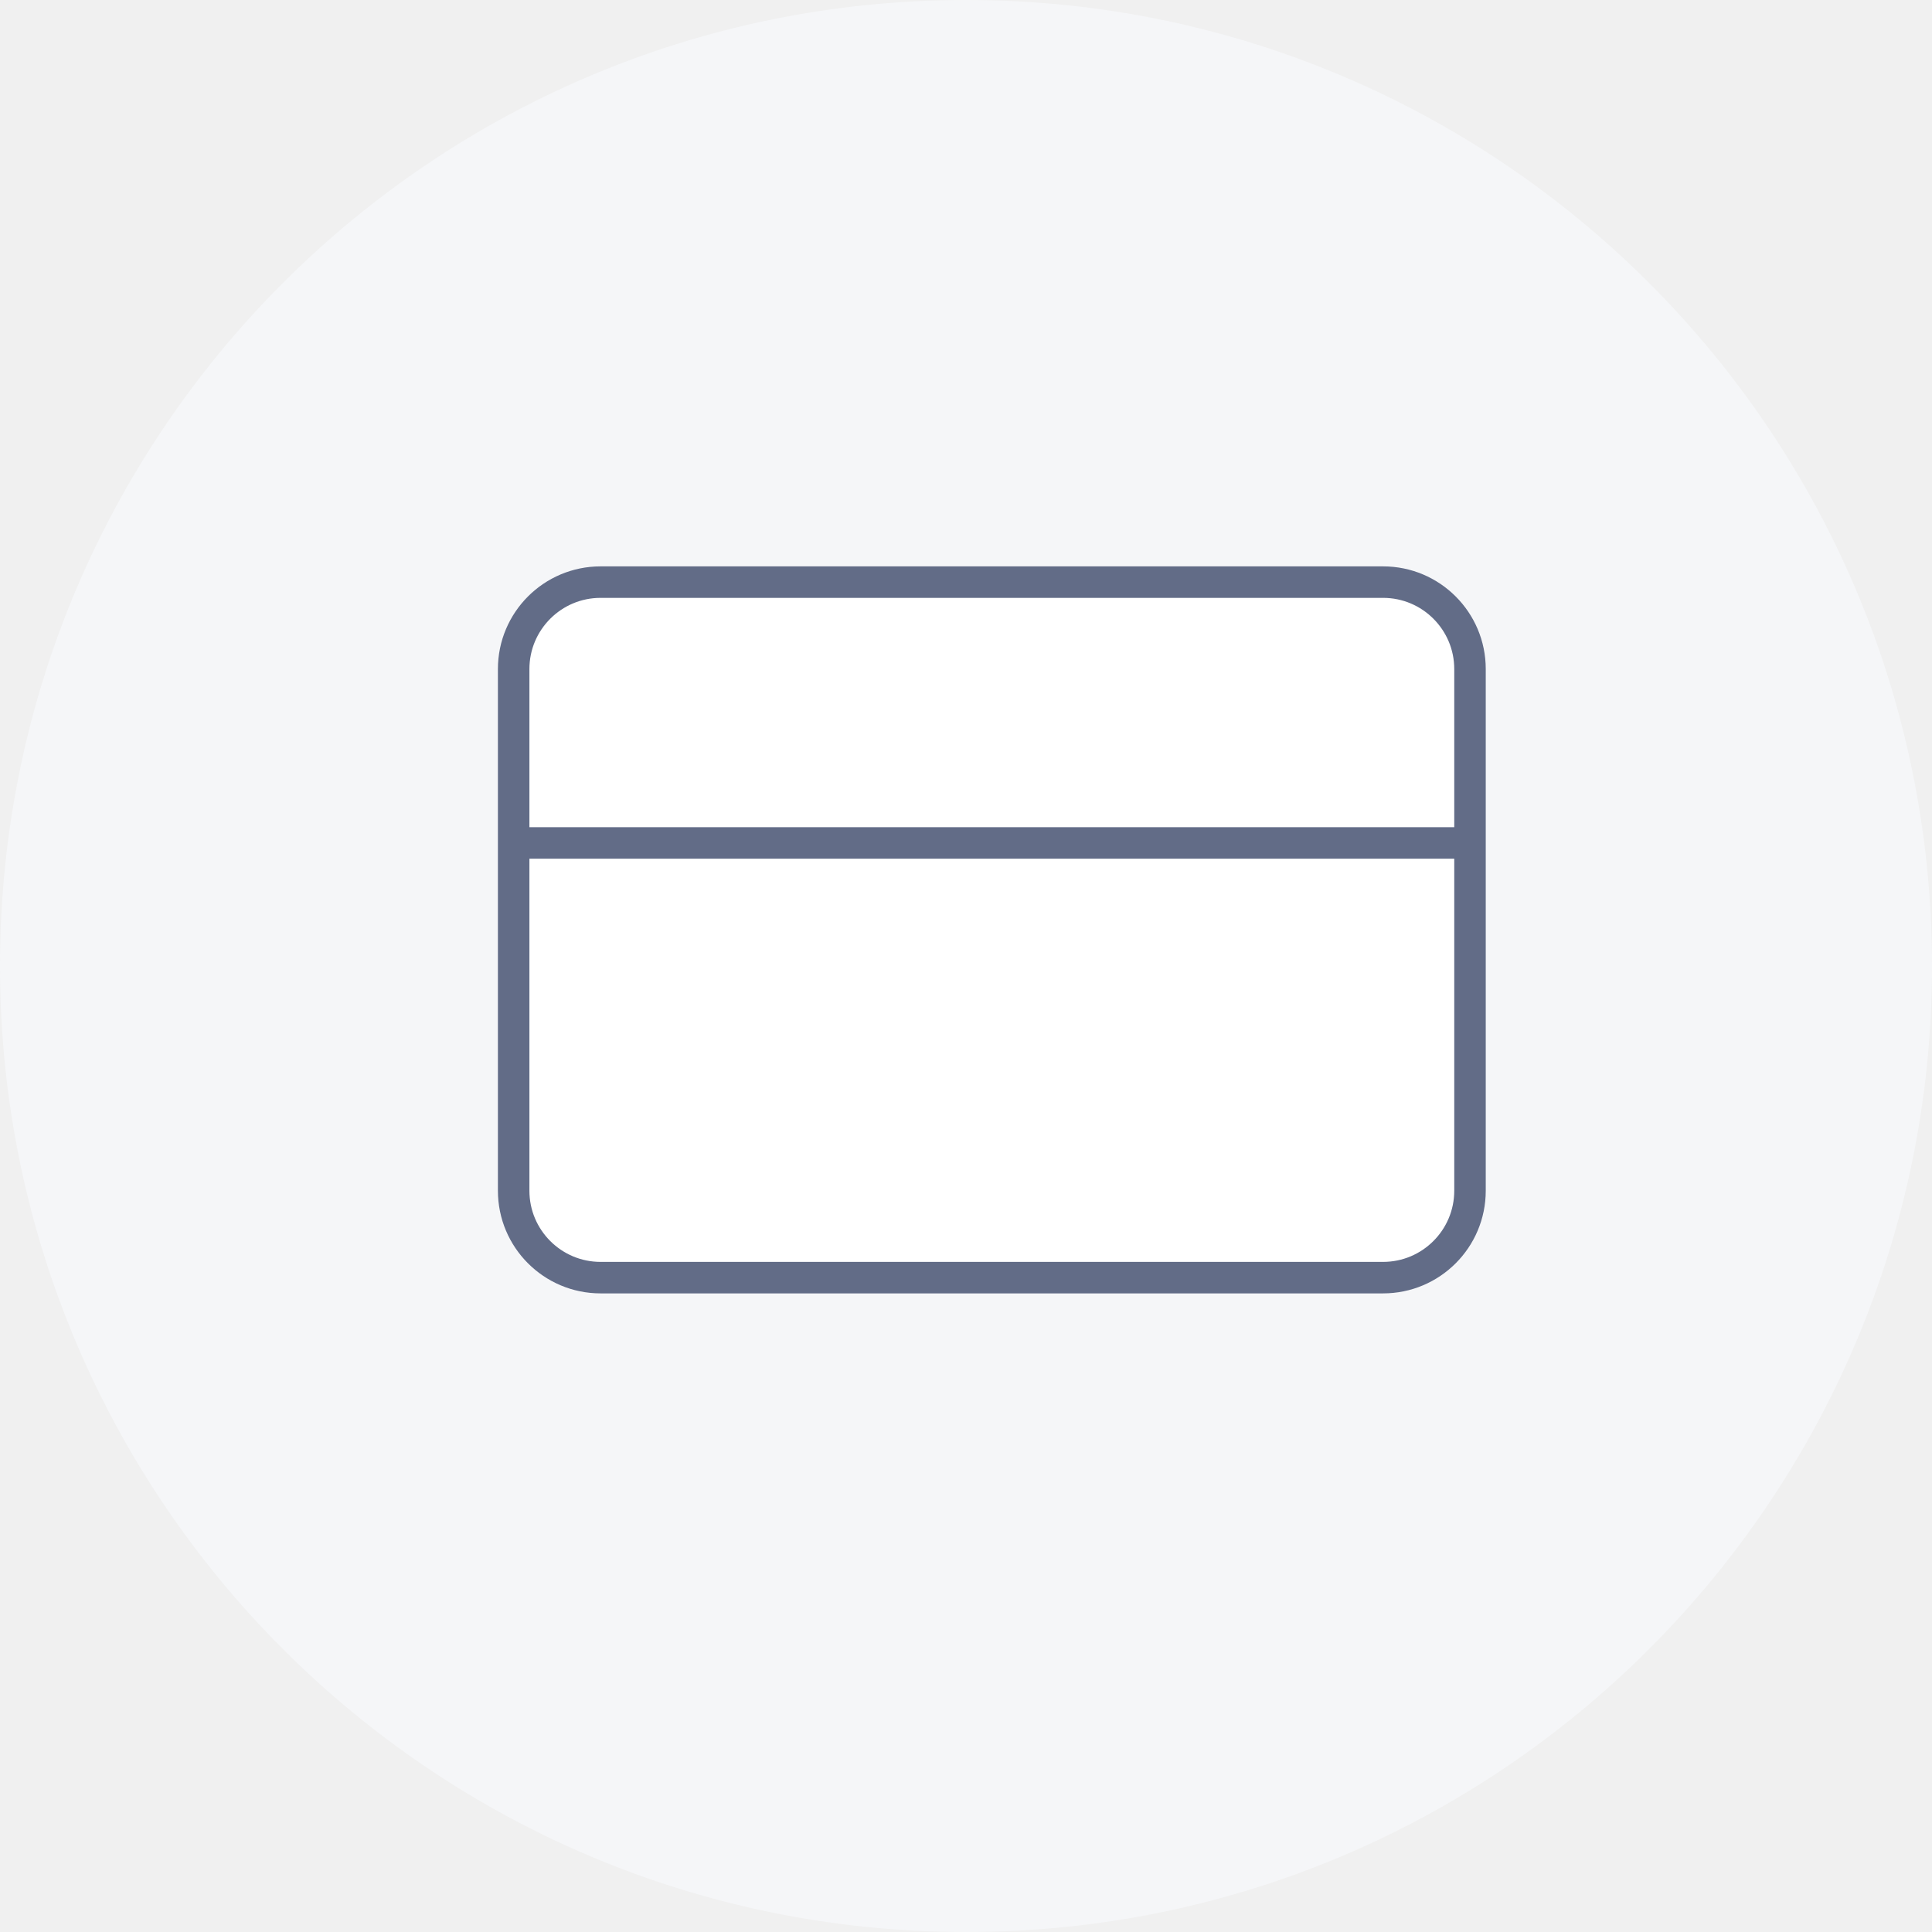
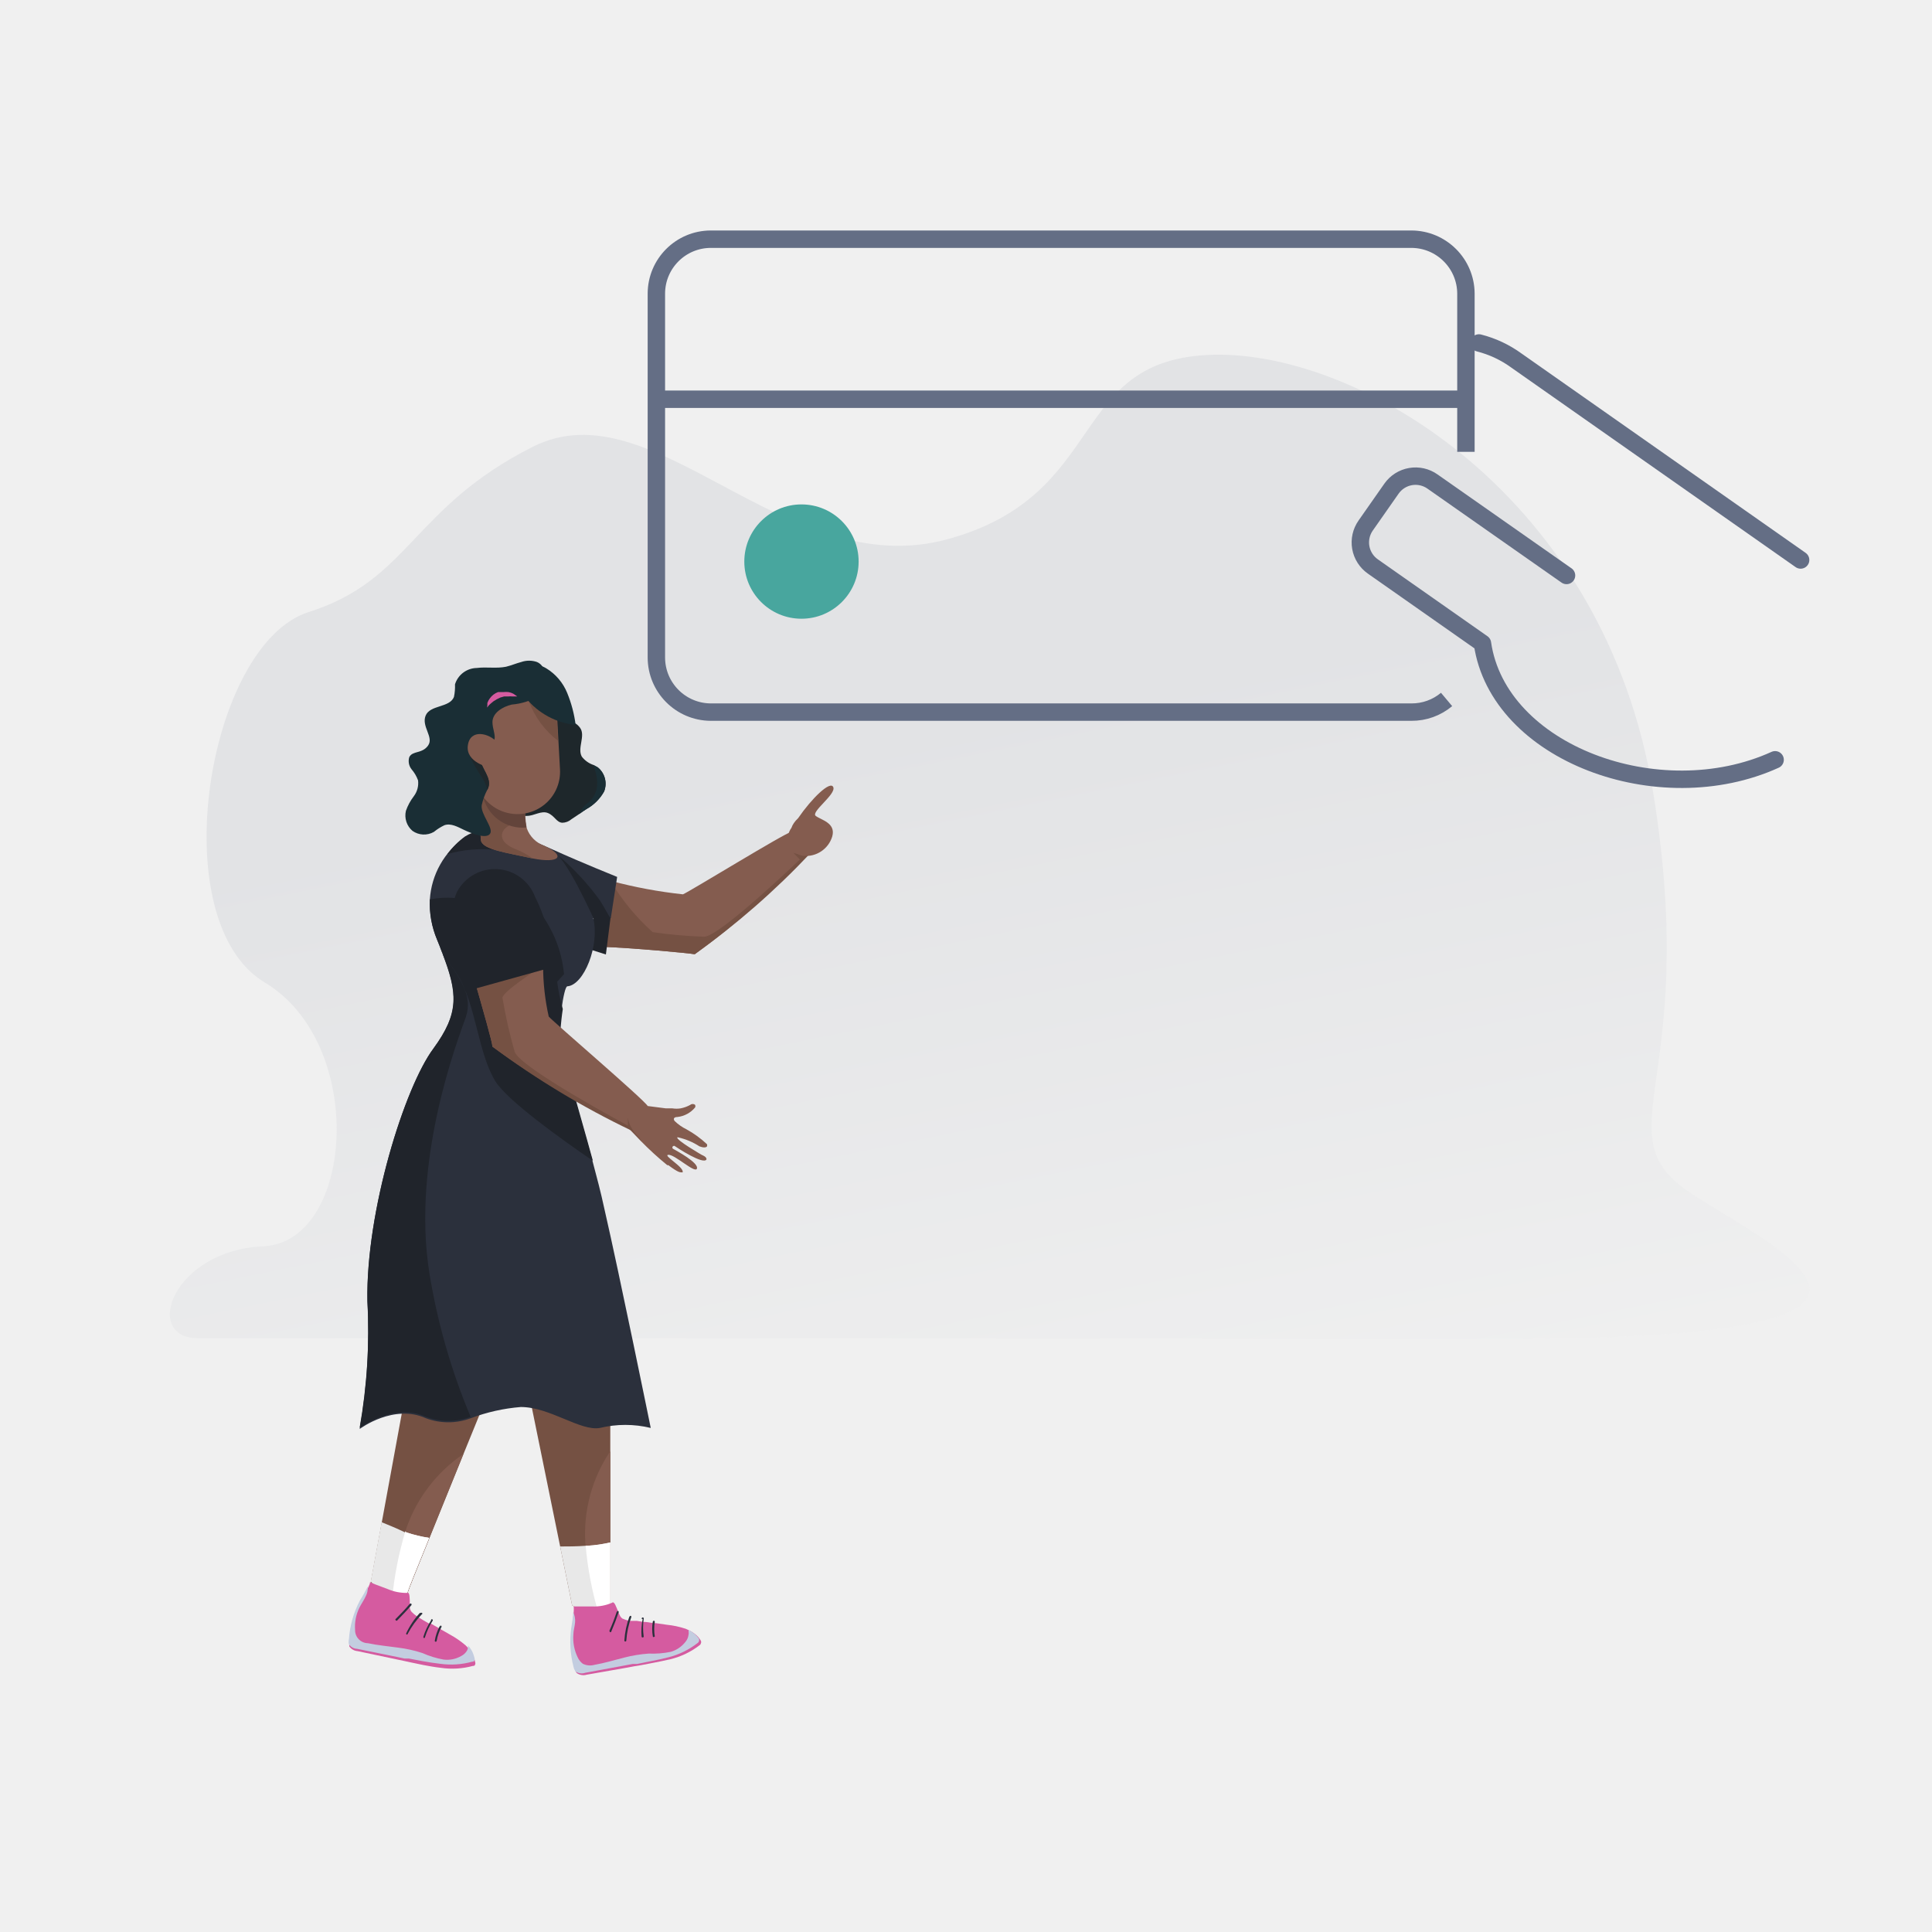
- <svg xmlns="http://www.w3.org/2000/svg" viewBox="0 0 92 92">
+ <svg xmlns="http://www.w3.org/2000/svg" id="Layer_1" data-name="Layer 1" width="38.75mm" height="38.75mm" viewBox="0 0 109.85 109.85">
  <defs>
-     <style>.cls-1{fill:#f5f6f8;}.cls-2{fill:#fff;stroke:#626c87;stroke-miterlimit:10;stroke-width:1.5px;}</style>
+     <linearGradient id="linear-gradient" x1="59.51" y1="89.99" x2="49.65" y2="41.47" gradientUnits="userSpaceOnUse">
+       <stop offset="0" stop-color="#fff" />
+       <stop offset="1" stop-color="#646e85" />
+     </linearGradient>
  </defs>
-   <g id="Lager_2" data-name="Lager 2">
-     <g id="Layer_3" data-name="Layer 3">
-       <circle class="cls-1" cx="46" cy="46" r="46" />
-       <rect class="cls-2" x="24.46" y="27.72" width="45.54" height="33.12" rx="4.14" />
-       <line class="cls-2" x1="24.46" y1="40.14" x2="70" y2="40.14" />
-     </g>
+   <g opacity="0.1">
+     <path d="M25.44,76.09H11.26c-3.19,0-1.45-5,3.71-5.23s5.92-11.5.08-15-3.27-19.23,2.5-21.06S23.4,28.88,30.3,25.4s14.3,7.79,23.57,5.26S60.64,20.36,69,20.17s22.26,8.06,25,24.91S90.84,64.5,96.38,68s15.34,8.12-10.66,8.12Z" fill="url(#linear-gradient)" />
  </g>
+   <path d="M39.51,54.25l-.06,0h0c-.21-.05-3.5-.36-5.31-.42l.28-1.68.33-2v-.06a27,27,0,0,0,4.08.76c.39-.16,5.78-3.48,6.18-3.56h0a3.94,3.94,0,0,1,1,1.13l0,.06A44.89,44.89,0,0,1,39.51,54.25Z" fill="#845c4f" />
+   <path d="M46.66,48.24l-.61.3a44.89,44.89,0,0,1-6.54,5.71l-.06,0h0c-.21-.05-3.5-.36-5.31-.42l.28-1.68.33-2A12.45,12.45,0,0,0,37.11,53a25.89,25.89,0,0,0,2.93.26c.87,0,5.44-4.39,5.44-4.39l-.37-.38a1.53,1.53,0,0,0,.59.09,2.06,2.06,0,0,0,.32-.07,1.05,1.05,0,0,0,.34-.14,1.48,1.48,0,0,1,.32-.11Z" fill="#755143" />
+   <path d="M45,47.07a1,1,0,0,0,.66,1.59,1.56,1.56,0,0,0,1.66-1.1c.22-.78-.65-.94-.94-1.17s1.16-1.22,1-1.63-1.24.65-2,1.76C45.18,46.71,45.06,46.89,45,47.07Z" fill="#845c4f" />
+   <path d="M29.53,46.14c-.53,0-.56.42-1.12.34s-1.25.12-1.79,0-.18-1.83.39-2.16S29.53,46.14,29.53,46.14Z" fill="#1e272b" />
+   <path d="M28.76,45.31a1.11,1.11,0,0,0,.36.82,1.07,1.07,0,0,0,.84.26c.41,0,.82-.32,1.2-.16s.48.53.81.55a.81.81,0,0,0,.52-.2l.45-.3c.13-.1.27-.19.41-.28a2.58,2.58,0,0,0,1-1A1.2,1.2,0,0,0,34,43.64c-.09-.06-.18-.1-.27-.15a1.42,1.42,0,0,1-.65-.47c-.27-.49.23-1.19-.1-1.64s-.73-.32-1-.63a1.42,1.42,0,0,1-.1-.94,2.54,2.54,0,0,0-.35-1.4s-2.71.43-2.86,2.77A24.41,24.41,0,0,0,28.76,45.31Z" fill="#1e272b" />
+   <path d="M30.1,79.35l1.75,8.58.68,3.35h0a6.26,6.26,0,0,0,1.1.48.79.79,0,0,0,.42,0h0a1.4,1.4,0,0,0,.53-.35.5.5,0,0,0,.12-.38v0c0-.21,0-1.41,0-2.54V87.7c0-1.2,0-3.38,0-5.19v-3L33,79.46Z" fill="#755143" />
+   <path d="M33.28,87.7a19.51,19.51,0,0,0,.77,4.09h0a1.4,1.4,0,0,0,.53-.35.5.5,0,0,0,.12-.38v0c0-.21,0-1.41,0-2.54V87.7c0-1.2,0-3.38,0-5.19A8.4,8.4,0,0,0,33.28,87.7Z" fill="#845c4f" />
+   <path d="M31.85,87.93l.68,3.35h0a6.26,6.26,0,0,0,1.1.48.79.79,0,0,0,.42,0h0a1.4,1.4,0,0,0,.53-.35.5.5,0,0,0,.12-.38v0c0-.21,0-1.41,0-2.54V87.7a7.76,7.76,0,0,1-1.31.19H33.3C32.77,87.93,32.24,87.93,31.85,87.93Z" fill="#e8e8e8" />
+   <path d="M33.3,87.89a19.55,19.55,0,0,0,.75,3.9h0a1.4,1.4,0,0,0,.53-.35.5.5,0,0,0,.12-.38v0c0-.21,0-1.41,0-2.54V87.7a7.76,7.76,0,0,1-1.31.19Z" fill="#fff" />
+   <path d="M32.67,94.86a1.07,1.07,0,0,0,.07.19h0a.31.31,0,0,0,.07.09.66.66,0,0,0,.55.08l2.34-.41.37-.07.37-.06.68-.13c.32-.06.65-.13,1-.21a4.42,4.42,0,0,0,1.65-.79.18.18,0,0,0,.08-.11.17.17,0,0,0,0-.15,1.43,1.43,0,0,0-.14-.2,1.69,1.69,0,0,0-.55-.4l-.17-.08a5,5,0,0,0-1.08-.23l-.62-.09h-.11l-.48-.07h-.11l-.38-.06-.3,0-.11,0a2,2,0,0,1-.41-.13.46.46,0,0,1-.16-.21l-.06-.13h0c-.13-.31-.24-.68-.37-.56l0,0a2.56,2.56,0,0,1-1.12.21c-.53,0-1,0-1.06,0h0a1.51,1.51,0,0,1,0,.3,9,9,0,0,1-.1.91A5.78,5.78,0,0,0,32.67,94.86Z" fill="#d55ba0" />
+   <path d="M35.07,91.63a10.23,10.23,0,0,1-.42,1.09c0,.07.07.12.1.06.16-.37.3-.74.43-1.12,0-.07-.08-.1-.11,0Z" fill="#2b303c" />
+   <path d="M35.79,91.9a4.92,4.92,0,0,0-.29,1.38c0,.07.11.07.11,0a4.86,4.86,0,0,1,.29-1.35c0-.06-.08-.09-.11,0Z" fill="#2b303c" />
+   <path d="M36.54,92.05a3.62,3.62,0,0,0-.06,1c0,.07.12.07.12,0a3.5,3.5,0,0,1,0-1,.06.06,0,1,0-.11,0Z" fill="#2b303c" />
+   <path d="M37.12,92.18a2.55,2.55,0,0,0,0,.87c0,.07.12,0,.11,0a2.64,2.64,0,0,1,0-.84c0-.08-.11-.07-.11,0Z" fill="#2b303c" />
+   <path d="M32.61,94.78a.62.62,0,0,0,.13.27h0a.63.63,0,0,0,.54.06l2.32-.43.37-.07.25,0,.79-.16c.32-.06.64-.13,1-.22a4.48,4.48,0,0,0,1.64-.8.19.19,0,0,0,.09-.11.21.21,0,0,0,0-.15l0,0a1.58,1.58,0,0,0-.59-.5.3.3,0,0,1,0,.1.35.35,0,0,1,0,.17.77.77,0,0,1-.19.43,1.64,1.64,0,0,1-.82.55,5.19,5.19,0,0,1-1.25.1,7.68,7.68,0,0,0-1.41.23c-.55.14-1.11.31-1.68.41a.94.94,0,0,1-.66-.06.93.93,0,0,1-.29-.36,2.51,2.51,0,0,1-.25-1.29c0-.24.08-.47.1-.71a1.16,1.16,0,0,0-.11-.58l0,0c0,.3-.07.6-.11.9A5.73,5.73,0,0,0,32.61,94.78Z" fill="#c3cde0" />
+   <path d="M23.28,78l-1.58,8.6-.62,3.37h0a5.44,5.44,0,0,0,.84.85.81.81,0,0,0,.37.19h0a1.61,1.61,0,0,0,.63-.12.52.52,0,0,0,.25-.31.08.08,0,0,0,0,0c.06-.2.51-1.32.94-2.37.05-.13.16-.38.29-.72l1.95-4.81c.62-1.53,1.13-2.77,1.13-2.77L26,79.13Z" fill="#755143" />
+   <path d="M23.11,86.88A20.28,20.28,0,0,0,22.29,91h0a1.61,1.61,0,0,0,.63-.12.52.52,0,0,0,.25-.31.08.08,0,0,0,0,0c.06-.2.51-1.32.94-2.37.05-.13.16-.38.29-.72l1.95-4.81A8.48,8.48,0,0,0,23.11,86.88Z" fill="#845c4f" />
+   <path d="M21.7,86.55l-.62,3.37h0a5.44,5.44,0,0,0,.84.85.81.81,0,0,0,.37.19h0a1.61,1.61,0,0,0,.63-.12.52.52,0,0,0,.25-.31.08.08,0,0,0,0,0c.06-.2.51-1.32.94-2.37.05-.13.16-.38.29-.72a7.68,7.68,0,0,1-1.29-.31l-.08,0C22.55,86.89,22.06,86.7,21.7,86.55Z" fill="#e8e8e8" />
+   <path d="M23.05,87.06a20,20,0,0,0-.76,3.9h0a1.61,1.61,0,0,0,.63-.12.52.52,0,0,0,.25-.31.08.08,0,0,0,0,0c.06-.2.51-1.32.94-2.37.05-.13.16-.38.29-.72a7.68,7.68,0,0,1-1.29-.31Z" fill="#fff" />
+   <path d="M19.86,93.29a1.33,1.33,0,0,0,0,.2h0a.56.56,0,0,0,0,.12.63.63,0,0,0,.47.27l2.32.49.38.08.37.08.67.14c.32.06.65.12,1,.16a4.46,4.46,0,0,0,1.82-.11c.05,0,.1,0,.12-.07a.18.18,0,0,0,0-.16.86.86,0,0,0-.06-.23,1.64,1.64,0,0,0-.35-.58l-.14-.14a5.21,5.21,0,0,0-.91-.62l-.54-.31-.1-.06-.42-.24-.1,0-.33-.19-.26-.16-.09-.06a1.75,1.75,0,0,1-.33-.28.49.49,0,0,1-.08-.25v-.15h0c0-.33,0-.72-.14-.65h0a2.69,2.69,0,0,1-1.12-.22c-.5-.18-1-.38-1-.39h0c0,.1-.06.19-.1.29-.12.27-.28.53-.43.8A5.87,5.87,0,0,0,19.86,93.29Z" fill="#d55ba0" />
+   <path d="M23.3,91.19c-.25.3-.52.58-.8.86-.05,0,0,.14.08.09.28-.29.56-.58.82-.88,0-.06,0-.12-.1-.07Z" fill="#2b303c" />
+   <path d="M23.87,91.71a4.6,4.6,0,0,0-.78,1.17c0,.06.07.1.1,0A4.92,4.92,0,0,1,24,91.77c.05,0,0-.11-.09-.06Z" fill="#2b303c" />
+   <path d="M24.51,92.13a3.66,3.66,0,0,0-.44.94c0,.07.08.11.1,0a4.05,4.05,0,0,1,.43-.92.05.05,0,1,0-.09-.06Z" fill="#2b303c" />
+   <path d="M25,92.46a2.71,2.71,0,0,0-.28.83c0,.07.1.08.11,0a2.63,2.63,0,0,1,.28-.8c0-.06-.07-.1-.11,0Z" fill="#2b303c" />
+   <path d="M19.84,93.2a.57.57,0,0,0,0,.29h0a.59.59,0,0,0,.47.26l2.31.47.37.08.25,0,.79.15c.33.06.65.11,1,.15a4.46,4.46,0,0,0,1.82-.12c.05,0,.1,0,.12-.07a.18.18,0,0,0,0-.16.07.07,0,0,0,0,0,1.44,1.44,0,0,0-.36-.69.37.37,0,0,1,0,.11.55.55,0,0,1-.05.17.81.81,0,0,1-.34.32,1.61,1.61,0,0,1-1,.2,5.2,5.2,0,0,1-1.2-.37,7.35,7.35,0,0,0-1.39-.31c-.57-.08-1.15-.13-1.71-.25a.74.74,0,0,1-.73-.75,2.45,2.45,0,0,1,.25-1.28c.11-.22.25-.41.35-.63a1.05,1.05,0,0,0,.12-.57v0a7.59,7.59,0,0,1-.44.79A5.54,5.54,0,0,0,19.84,93.2Z" fill="#c3cde0" />
+   <polygon points="34.71 52.21 34.45 54.27 33.41 53.94 33.76 52.21 34.71 52.21" fill="#20242b" />
+   <path d="M37,81.19a6.14,6.14,0,0,0-2.89,0C33,81.39,31.27,80,29.61,80a10.45,10.45,0,0,0-2.85.64,3.64,3.64,0,0,1-2.54,0c-1.82-.83-3.72.57-3.77.61a31.74,31.74,0,0,0,.44-7.23C20.8,68.86,23,61.81,24.65,59.61c1.46-2,1.39-3.09.55-5.3,0-.06-.05-.13-.08-.19q-.12-.33-.27-.69a5.29,5.29,0,0,1-.41-2.28,4.65,4.65,0,0,1,2-3.54c1.29-.85,3.32-.06,5,.7s3.65,1.55,3.65,1.55l-.36,2.34h-1c.38,1.56-.53,3.81-1.47,3.88-.11,0-.24.61-.33,1.28-.06.39-.1.8-.13,1.13-.07.9,1,4.27,1.88,7.49.25.93.49,1.85.67,2.69C35.22,72.45,37,81.19,37,81.19Z" fill="#2b303c" />
+   <path d="M28.18,48.32a7.39,7.39,0,0,0-2.74.24,4.58,4.58,0,0,1,1-1,2.58,2.58,0,0,1,.44-.22,3,3,0,0,1,.4-.11,1.43,1.43,0,0,1,.29,0A4.07,4.07,0,0,1,28.18,48.32Z" fill="#20242b" />
+   <path d="M27.35,47.81c.14.5,1.43.67,2.94,1h0c1.5.3,1.93-.13.66-.72a1.64,1.64,0,0,1-1-1,5.66,5.66,0,0,1-.08-1.42L29,45.49l-.26,0-1.44-.22A15.5,15.5,0,0,0,27.35,47.81Z" fill="#845c4f" />
+   <path d="M27.35,47.81c.14.5,1.43.67,2.94,1h0a4.5,4.5,0,0,0-1-.54c-1.16-.47-.84-1.25,0-1.47a5.41,5.41,0,0,0-.53-1.29l0,0-1.44-.22A15.5,15.5,0,0,0,27.35,47.81Z" fill="#755143" />
+   <path d="M27.44,45.18a2.31,2.31,0,0,0,2.49,1.87,5.66,5.66,0,0,1-.08-1.42L29,45.49A3.13,3.13,0,0,1,27.44,45.18Z" fill="#63443b" />
+   <path d="M26.75,39.66,27,44a2.43,2.43,0,0,0,4.09,1.63,2.4,2.4,0,0,0,.75-1.89l-.09-1.64-.09-1.65-.06-1.07Z" fill="#845c4f" />
+   <path d="M23.45,47.24a1.13,1.13,0,0,0,1.22.06,2.9,2.9,0,0,1,.6-.38c.37-.13.76.1,1.12.27s1.24.54,1.47.22-.55-1.12-.47-1.63a3.41,3.41,0,0,1,.31-.86.76.76,0,0,0,.1-.3c.07-.61-.68-1.16-.43-1.72a.79.79,0,0,1,.19-.26c.2-.18.47-.32.55-.58s-.11-.63-.11-1c0-.53.58-.88,1.1-1a3.71,3.71,0,0,0,1.52-.47A1.26,1.26,0,0,0,31,38.18l-.05.19a.69.69,0,0,0-.42-.73,1.36,1.36,0,0,0-.89,0c-.3.08-.58.2-.87.27-.55.11-1.11,0-1.66.07a1.32,1.32,0,0,0-1.24.93,2.88,2.88,0,0,1-.06.72c-.25.62-1.36.44-1.61,1.06s.48,1.22.14,1.7-.88.28-1.07.66a.76.76,0,0,0,.13.69,2,2,0,0,1,.37.63,1.24,1.24,0,0,1-.24.9,3,3,0,0,0-.45.83A1.15,1.15,0,0,0,23.45,47.24Z" fill="#1a2e35" />
+   <path d="M32.94,46.28c.13-.1.27-.19.41-.28a2.58,2.58,0,0,0,1-1A1.2,1.2,0,0,0,34,43.64c-.09-.06-.18-.1-.27-.15.36.94.31,1.64-.29,2.15A1.39,1.39,0,0,0,32.94,46.28Z" fill="#1a2e35" />
+   <path d="M27.43,44.25a1.85,1.85,0,0,1,.27.67.76.76,0,0,0,.1-.3c.07-.61-.68-1.16-.43-1.72a.79.79,0,0,1,.19-.26,3.91,3.91,0,0,0-.79-.34C26.46,42.7,26.86,43.37,27.43,44.25Z" fill="#1e272b" />
+   <path d="M28.26,42.2c-.44-.51-1.53-.79-1.66.19s1.25,1.25,1.25,1.25Z" fill="#845c4f" />
+   <path d="M30.08,39.9a5,5,0,0,0,1.65,2.22l-.09-1.65A7.81,7.81,0,0,0,30.08,39.9Z" fill="#755143" />
+   <path d="M29.91,39.7a4.19,4.19,0,0,0,2.82,1.52,7.19,7.19,0,0,0-.48-1.82A2.93,2.93,0,0,0,31.06,38a1.89,1.89,0,0,0-1.8-.07S28.68,38.1,29.91,39.7Z" fill="#1a2e35" />
+   <path d="M27.7,40.23s0,0,0,0a.82.82,0,0,1,.17-.2l.18-.15a2.24,2.24,0,0,1,.4-.22l.21-.06.11,0h.12a1,1,0,0,1,.25,0h.27l-.11-.08-.12-.08a1,1,0,0,0-.27-.09,1.46,1.46,0,0,0-.29,0l-.15,0-.08,0-.07,0a1,1,0,0,0-.47.36.94.94,0,0,0-.14.26l0,.14A.45.45,0,0,0,27.7,40.23Z" fill="#d55ba0" />
+   <path d="M20.45,81.17c.05,0,1.95-1.44,3.77-.61a3.64,3.64,0,0,0,2.54,0,35.89,35.89,0,0,1-2.34-8.14C23.38,66,26,59.21,26.49,57.82c.4-1.22-.29-2.13-1.37-3.7.91,2.34,1,3.47-.47,5.49-1.64,2.2-3.85,9.25-3.76,14.33A31.74,31.74,0,0,1,20.45,81.17Z" fill="#20242b" />
+   <path d="M34.71,52.21,34.1,53s-1.54-3.57-2.42-4.41a14.52,14.52,0,0,1,2.42,2.59C34.37,51.6,34.57,52,34.71,52.21Z" fill="#20242b" />
+   <path d="M33.71,66c-1.88-1.28-4.85-3.43-5.53-4.5-1-1.6-1.1-4.31-2.13-6-.25-.4-.55-.81-.85-1.2,0-.06-.05-.13-.08-.19q-.12-.33-.27-.69a5.29,5.29,0,0,1-.41-2.28c1-.2,2.49-.16,3.22.73,1.23,1.49,1.73-1.31,1.73-1.31a6.87,6.87,0,0,1,2.68,4.83l-.39.43A9.94,9.94,0,0,0,32,57.37c-.06.39-.1.8-.13,1.13C31.76,59.4,32.83,62.77,33.71,66Z" fill="#20242b" />
+   <path d="M38,66.25l-.06,0a18.19,18.19,0,0,1-1.51-1.38h0l0,0-.5-.52-.23-.23.1-.12.9-1.12v0h.08l1.08.14.37,0a1.48,1.48,0,0,0,.47,0,1.86,1.86,0,0,0,.55-.2.21.21,0,0,1,.27,0,.16.16,0,0,1,0,.15,1.52,1.52,0,0,1-1,.54c-.23,0-.24.13-.16.23a2.61,2.61,0,0,0,.67.47,5.73,5.73,0,0,1,1.17.85.21.21,0,0,1,0,.12c-.06.08-.22.08-.43,0a3.7,3.7,0,0,0-1.21-.51.05.05,0,0,0-.05,0c-.08.15,1.4,1,1.4,1s.28.1.26.25a.09.09,0,0,1,0,0c-.16.33-1.67-.66-1.81-.76a.06.06,0,0,0-.07,0,.09.09,0,0,0,0,.17c.11.07,1.49.79,1.33,1.13h0c-.14.24-1.24-.81-1.61-.8s.93.72.8,1C38.66,66.65,38.62,66.71,38,66.25Z" fill="#845c4f" />
+   <path d="M28,59.51l0,0a0,0,0,0,1,0,0h0c0-.23-.55-2.14-1.08-4l1.8-.26,2.09-.3h.07a13.22,13.22,0,0,0,.32,2.85c.3.34,5.42,4.72,5.63,5.09,0,0,0,0,0,0A4.15,4.15,0,0,1,36,64.23l-.05,0A47.53,47.53,0,0,1,28,59.51Z" fill="#845c4f" />
+   <path d="M36.4,64.8l-.5-.52A47.53,47.53,0,0,1,28,59.51l0,0a0,0,0,0,1,0,0h0c0-.23-.55-2.14-1.08-4l1.8-.26,2.09-.3c-.38.24-2.26,1.46-2.24,1.79a27.83,27.83,0,0,0,.69,3.05c.26.9,6.44,4.21,6.44,4.21v-.46a1.63,1.63,0,0,0,.14.47,3.4,3.4,0,0,0,.18.3,1.89,1.89,0,0,0,.25.3,1,1,0,0,1,.22.29Z" fill="#755143" />
+   <path d="M31.38,55l-4.93,1.37s-1.29-4-.46-5.67a2.44,2.44,0,0,1,4.44.31A8.78,8.78,0,0,1,31.38,55Z" fill="#20242b" />
+   <path d="M84.09,19.5a6.21,6.21,0,0,1,2.13,1l16.16,11.34" fill="none" stroke="#646e85" stroke-linecap="round" stroke-linejoin="round" stroke-width="0.99" />
+   <path d="M100.93,43.2c-6.6,3-15.74-.38-16.64-6.62l-6.23-4.37a1.67,1.67,0,0,1-.41-2.33l1.47-2.1a1.67,1.67,0,0,1,2.33-.4l7.62,5.34" fill="none" stroke="#646e85" stroke-linecap="round" stroke-linejoin="round" stroke-width="0.99" />
+   <path d="M83.35,25.69v-9a3.11,3.11,0,0,0-3.1-3.09H40.41a3.1,3.1,0,0,0-3.09,3.09v20.7a3.11,3.11,0,0,0,3.09,3.1H80.25a3.08,3.08,0,0,0,2-.72" fill="none" stroke="#646e85" stroke-miterlimit="10" stroke-width="0.99" />
+   <line x1="83.35" y1="22.7" x2="37.32" y2="22.7" fill="none" stroke="#646e85" stroke-miterlimit="10" stroke-width="0.99" />
+   <circle cx="45.57" cy="31.93" r="3.25" fill="#48a69e" />
</svg>
